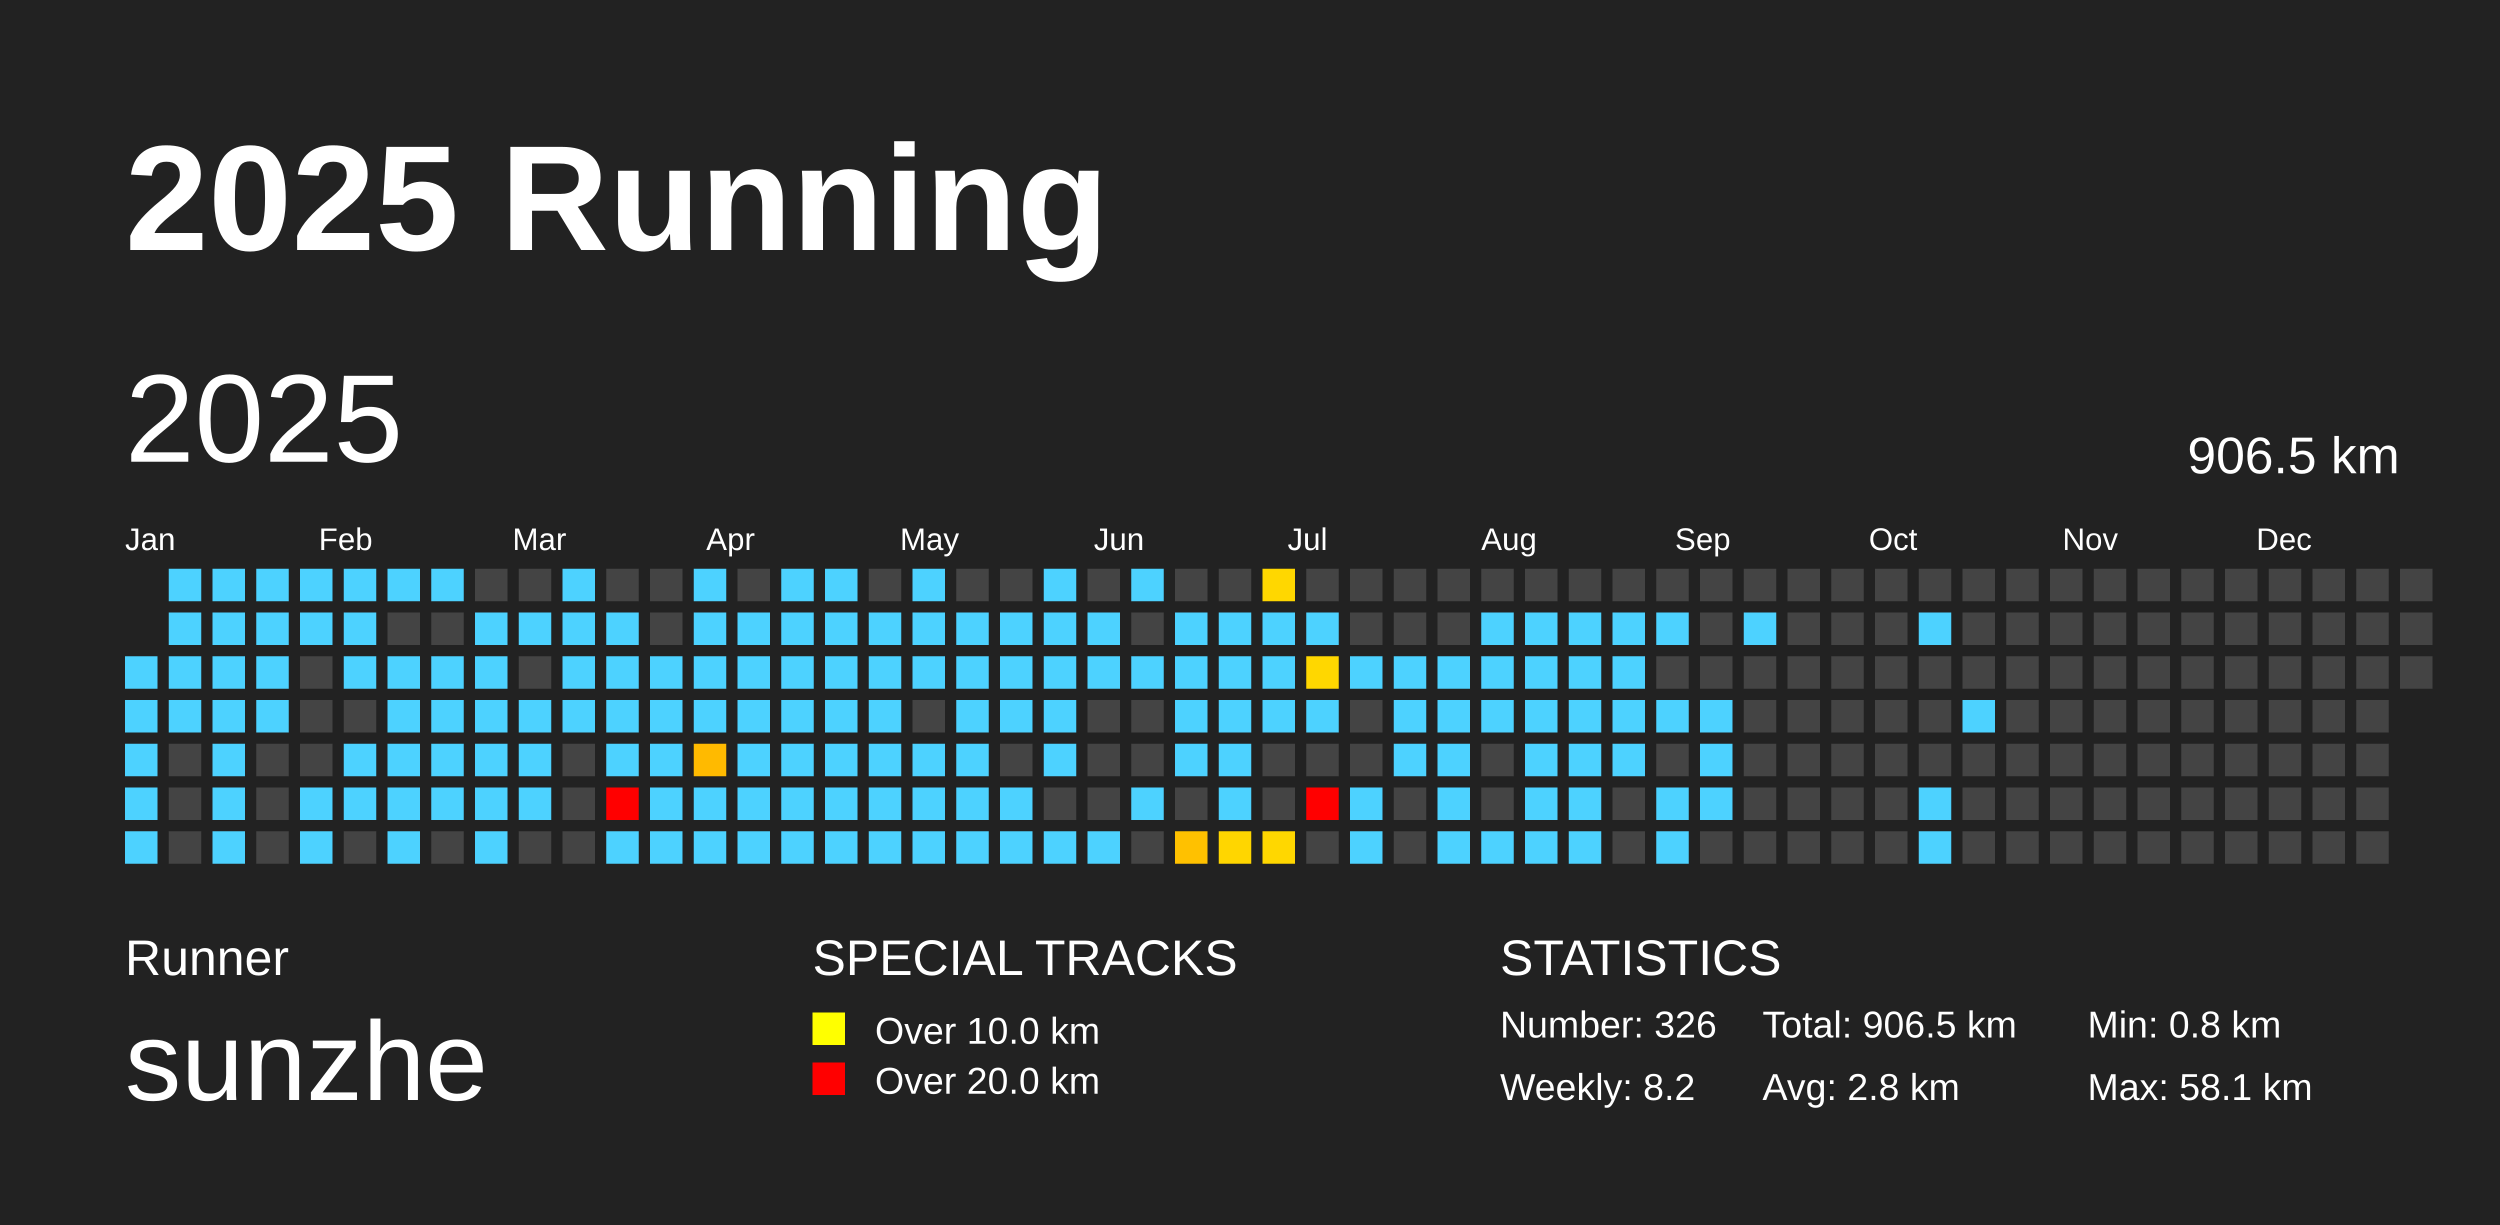
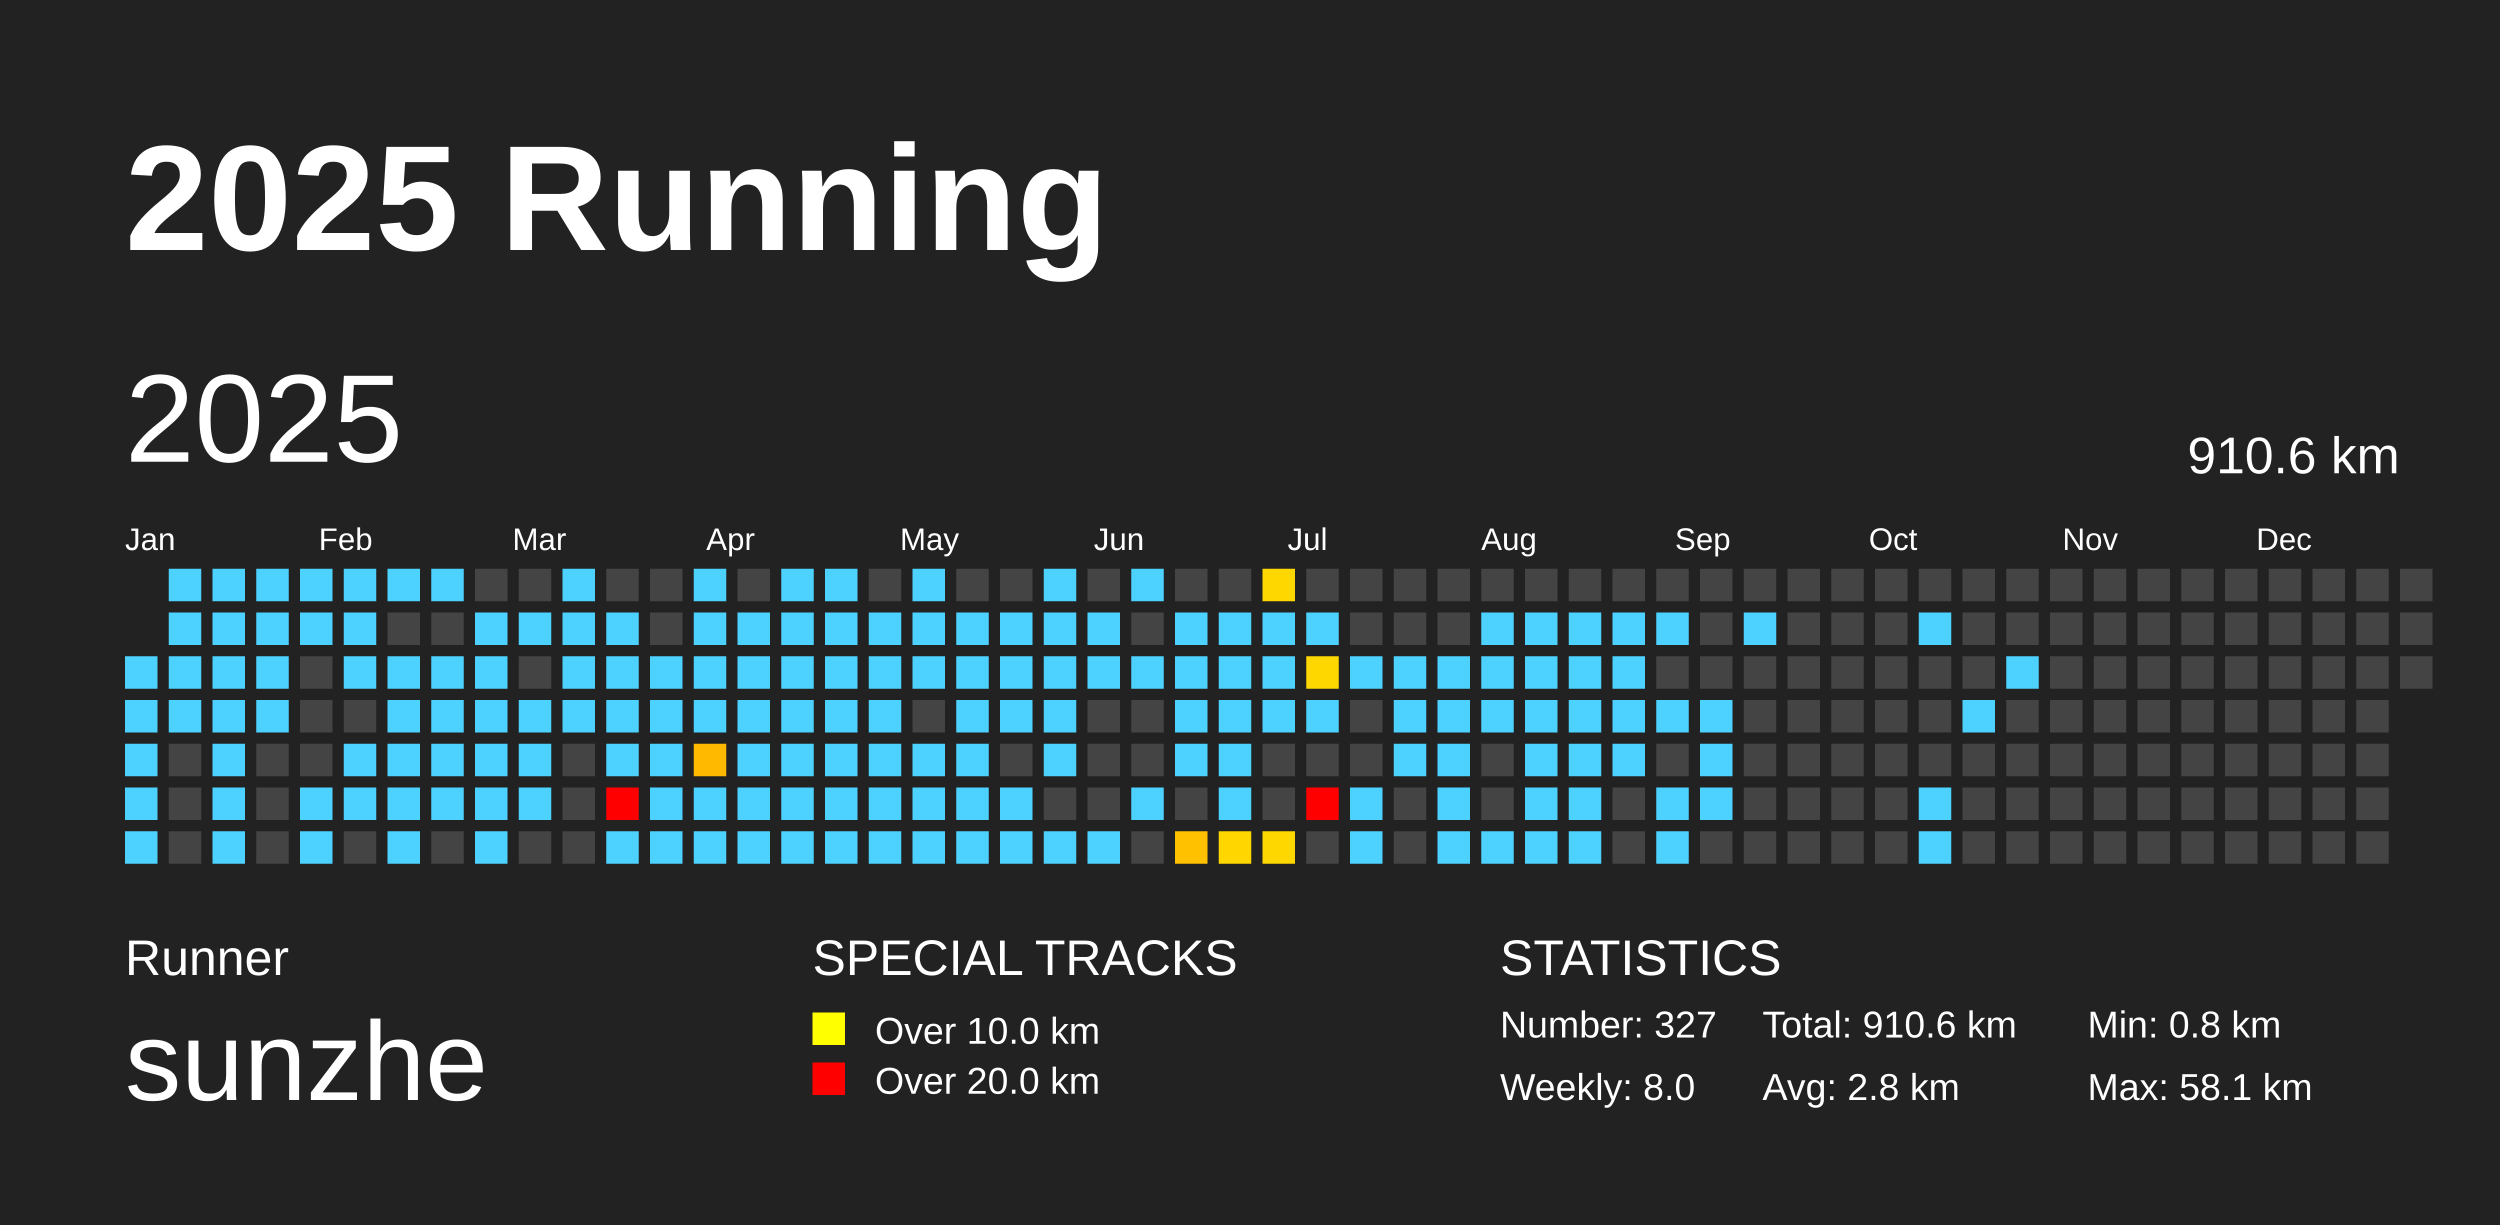
<svg xmlns="http://www.w3.org/2000/svg" baseProfile="full" height="98mm" version="1.1" viewBox="0,0,200,98" width="200mm">
  <defs />
  <rect fill="#222222" height="98" width="200" x="0" y="0" />
  <text fill="#FFFFFF" style="font-size:12px; font-family:Arial; font-weight:bold;" x="10" y="20">2025 Running</text>
  <text fill="#FFFFFF" style="font-size:4px; font-family:Arial" x="10" y="78">Runner</text>
  <text fill="#FFFFFF" style="font-size:9px; font-family:Arial" x="10" y="88">sunzhe</text>
  <text fill="#FFFFFF" style="font-size:4px; font-family:Arial" x="65" y="78">SPECIAL TRACKS</text>
  <rect fill="yellow" height="2.6" width="2.6" x="65" y="81" />
  <text fill="#FFFFFF" style="font-size:3px; font-family:Arial" x="70" y="83.5">Over 10.0 km</text>
  <rect fill="red" height="2.6" width="2.6" x="65" y="85" />
  <text fill="#FFFFFF" style="font-size:3px; font-family:Arial" x="70" y="87.5">Over 20.0 km</text>
  <text fill="#FFFFFF" style="font-size:4px; font-family:Arial" x="120" y="78">STATISTICS</text>
-   <text fill="#FFFFFF" style="font-size:3px; font-family:Arial" x="120" y="83">Number: 326</text>
-   <text fill="#FFFFFF" style="font-size:3px; font-family:Arial" x="120" y="88">Weekly: 8.2</text>
-   <text fill="#FFFFFF" style="font-size:3px; font-family:Arial" x="141" y="83">Total: 906.5 km</text>
+   <text fill="#FFFFFF" style="font-size:3px; font-family:Arial" x="120" y="83">Number: 327</text>
+   <text fill="#FFFFFF" style="font-size:3px; font-family:Arial" x="120" y="88">Weekly: 8.0</text>
+   <text fill="#FFFFFF" style="font-size:3px; font-family:Arial" x="141" y="83">Total: 910.6 km</text>
  <text fill="#FFFFFF" style="font-size:3px; font-family:Arial" x="141" y="88">Avg: 2.8 km</text>
  <text fill="#FFFFFF" style="font-size:3px; font-family:Arial" x="167" y="83">Min: 0.8 km</text>
  <text fill="#FFFFFF" style="font-size:3px; font-family:Arial" x="167" y="88">Max: 58.1 km</text>
  <text dominant-baseline="hanging" fill="#FFFFFF" style="font-size:10.0px; font-family:Arial;" x="10" y="30">2025</text>
-   <text dominant-baseline="hanging" fill="#FFFFFF" style="font-size:4.125px; font-family:Arial;" x="175" y="35">906.5 km</text>
+   <text dominant-baseline="hanging" fill="#FFFFFF" style="font-size:4.125px; font-family:Arial;" x="175" y="35">910.6 km</text>
  <text fill="#FFFFFF" style="font-size:2.5px; font-family:Arial" x="10.0" y="44">Jan</text>
  <text fill="#FFFFFF" style="font-size:2.5px; font-family:Arial" x="25.5" y="44">Feb</text>
  <text fill="#FFFFFF" style="font-size:2.5px; font-family:Arial" x="41.0" y="44">Mar</text>
  <text fill="#FFFFFF" style="font-size:2.5px; font-family:Arial" x="56.5" y="44">Apr</text>
  <text fill="#FFFFFF" style="font-size:2.5px; font-family:Arial" x="72.0" y="44">May</text>
  <text fill="#FFFFFF" style="font-size:2.5px; font-family:Arial" x="87.5" y="44">Jun</text>
  <text fill="#FFFFFF" style="font-size:2.5px; font-family:Arial" x="103.0" y="44">Jul</text>
  <text fill="#FFFFFF" style="font-size:2.5px; font-family:Arial" x="118.5" y="44">Aug</text>
  <text fill="#FFFFFF" style="font-size:2.5px; font-family:Arial" x="134.0" y="44">Sep</text>
  <text fill="#FFFFFF" style="font-size:2.5px; font-family:Arial" x="149.5" y="44">Oct</text>
  <text fill="#FFFFFF" style="font-size:2.5px; font-family:Arial" x="165.0" y="44">Nov</text>
  <text fill="#FFFFFF" style="font-size:2.5px; font-family:Arial" x="180.5" y="44">Dec</text>
  <rect fill="#4dd2ff" height="2.6" width="2.6" x="10.0" y="52.5" />
  <rect fill="#4dd2ff" height="2.6" width="2.6" x="10.0" y="56.0" />
  <rect fill="#4dd2ff" height="2.6" width="2.6" x="10.0" y="59.5" />
  <rect fill="#4dd2ff" height="2.6" width="2.6" x="10.0" y="63.0" />
  <rect fill="#4dd2ff" height="2.6" width="2.6" x="10.0" y="66.5" />
  <rect fill="#4dd2ff" height="2.6" width="2.6" x="13.5" y="45.5" />
  <rect fill="#4dd2ff" height="2.6" width="2.6" x="13.5" y="49.0" />
  <rect fill="#4dd2ff" height="2.6" width="2.6" x="13.5" y="52.5" />
  <rect fill="#4dd2ff" height="2.6" width="2.6" x="13.5" y="56.0" />
  <rect fill="#444444" height="2.6" width="2.6" x="13.5" y="59.5" />
  <rect fill="#444444" height="2.6" width="2.6" x="13.5" y="63.0" />
  <rect fill="#444444" height="2.6" width="2.6" x="13.5" y="66.5" />
  <rect fill="#4dd2ff" height="2.6" width="2.6" x="17.0" y="45.5" />
  <rect fill="#4dd2ff" height="2.6" width="2.6" x="17.0" y="49.0" />
  <rect fill="#4dd2ff" height="2.6" width="2.6" x="17.0" y="52.5" />
  <rect fill="#4dd2ff" height="2.6" width="2.6" x="17.0" y="56.0" />
  <rect fill="#4dd2ff" height="2.6" width="2.6" x="17.0" y="59.5" />
  <rect fill="#4dd2ff" height="2.6" width="2.6" x="17.0" y="63.0" />
  <rect fill="#4dd2ff" height="2.6" width="2.6" x="17.0" y="66.5" />
  <rect fill="#4dd2ff" height="2.6" width="2.6" x="20.5" y="45.5" />
  <rect fill="#4dd2ff" height="2.6" width="2.6" x="20.5" y="49.0" />
  <rect fill="#4dd2ff" height="2.6" width="2.6" x="20.5" y="52.5" />
  <rect fill="#4dd2ff" height="2.6" width="2.6" x="20.5" y="56.0" />
  <rect fill="#444444" height="2.6" width="2.6" x="20.5" y="59.5" />
  <rect fill="#444444" height="2.6" width="2.6" x="20.5" y="63.0" />
  <rect fill="#444444" height="2.6" width="2.6" x="20.5" y="66.5" />
  <rect fill="#4dd2ff" height="2.6" width="2.6" x="24.0" y="45.5" />
  <rect fill="#4dd2ff" height="2.6" width="2.6" x="24.0" y="49.0" />
  <rect fill="#444444" height="2.6" width="2.6" x="24.0" y="52.5" />
  <rect fill="#444444" height="2.6" width="2.6" x="24.0" y="56.0" />
  <rect fill="#444444" height="2.6" width="2.6" x="24.0" y="59.5" />
  <rect fill="#4dd2ff" height="2.6" width="2.6" x="24.0" y="63.0" />
  <rect fill="#4dd2ff" height="2.6" width="2.6" x="24.0" y="66.5" />
  <rect fill="#4dd2ff" height="2.6" width="2.6" x="27.5" y="45.5" />
  <rect fill="#4dd2ff" height="2.6" width="2.6" x="27.5" y="49.0" />
  <rect fill="#4dd2ff" height="2.6" width="2.6" x="27.5" y="52.5" />
  <rect fill="#444444" height="2.6" width="2.6" x="27.5" y="56.0" />
  <rect fill="#4dd2ff" height="2.6" width="2.6" x="27.5" y="59.5" />
  <rect fill="#4dd2ff" height="2.6" width="2.6" x="27.5" y="63.0" />
  <rect fill="#444444" height="2.6" width="2.6" x="27.5" y="66.5" />
  <rect fill="#4dd2ff" height="2.6" width="2.6" x="31.0" y="45.5" />
  <rect fill="#444444" height="2.6" width="2.6" x="31.0" y="49.0" />
  <rect fill="#4dd2ff" height="2.6" width="2.6" x="31.0" y="52.5" />
  <rect fill="#4dd2ff" height="2.6" width="2.6" x="31.0" y="56.0" />
  <rect fill="#4dd2ff" height="2.6" width="2.6" x="31.0" y="59.5" />
  <rect fill="#4dd2ff" height="2.6" width="2.6" x="31.0" y="63.0" />
  <rect fill="#4dd2ff" height="2.6" width="2.6" x="31.0" y="66.5" />
  <rect fill="#4dd2ff" height="2.6" width="2.6" x="34.5" y="45.5" />
  <rect fill="#444444" height="2.6" width="2.6" x="34.5" y="49.0" />
  <rect fill="#4dd2ff" height="2.6" width="2.6" x="34.5" y="52.5" />
  <rect fill="#4dd2ff" height="2.6" width="2.6" x="34.5" y="56.0" />
  <rect fill="#4dd2ff" height="2.6" width="2.6" x="34.5" y="59.5" />
  <rect fill="#4dd2ff" height="2.6" width="2.6" x="34.5" y="63.0" />
  <rect fill="#444444" height="2.6" width="2.6" x="34.5" y="66.5" />
  <rect fill="#444444" height="2.6" width="2.6" x="38.0" y="45.5" />
  <rect fill="#4dd2ff" height="2.6" width="2.6" x="38.0" y="49.0" />
  <rect fill="#4dd2ff" height="2.6" width="2.6" x="38.0" y="52.5" />
  <rect fill="#4dd2ff" height="2.6" width="2.6" x="38.0" y="56.0" />
  <rect fill="#4dd2ff" height="2.6" width="2.6" x="38.0" y="59.5" />
  <rect fill="#4dd2ff" height="2.6" width="2.6" x="38.0" y="63.0" />
  <rect fill="#4dd2ff" height="2.6" width="2.6" x="38.0" y="66.5" />
  <rect fill="#444444" height="2.6" width="2.6" x="41.5" y="45.5" />
  <rect fill="#4dd2ff" height="2.6" width="2.6" x="41.5" y="49.0" />
  <rect fill="#444444" height="2.6" width="2.6" x="41.5" y="52.5" />
  <rect fill="#4dd2ff" height="2.6" width="2.6" x="41.5" y="56.0" />
  <rect fill="#4dd2ff" height="2.6" width="2.6" x="41.5" y="59.5" />
  <rect fill="#4dd2ff" height="2.6" width="2.6" x="41.5" y="63.0" />
  <rect fill="#444444" height="2.6" width="2.6" x="41.5" y="66.5" />
  <rect fill="#4dd2ff" height="2.6" width="2.6" x="45.0" y="45.5" />
  <rect fill="#4dd2ff" height="2.6" width="2.6" x="45.0" y="49.0" />
  <rect fill="#4dd2ff" height="2.6" width="2.6" x="45.0" y="52.5" />
  <rect fill="#4dd2ff" height="2.6" width="2.6" x="45.0" y="56.0" />
  <rect fill="#444444" height="2.6" width="2.6" x="45.0" y="59.5" />
  <rect fill="#444444" height="2.6" width="2.6" x="45.0" y="63.0" />
  <rect fill="#444444" height="2.6" width="2.6" x="45.0" y="66.5" />
  <rect fill="#444444" height="2.6" width="2.6" x="48.5" y="45.5" />
  <rect fill="#4dd2ff" height="2.6" width="2.6" x="48.5" y="49.0" />
  <rect fill="#4dd2ff" height="2.6" width="2.6" x="48.5" y="52.5" />
  <rect fill="#4dd2ff" height="2.6" width="2.6" x="48.5" y="56.0" />
  <rect fill="#4dd2ff" height="2.6" width="2.6" x="48.5" y="59.5" />
  <rect fill="red" height="2.6" width="2.6" x="48.5" y="63.0" />
  <rect fill="#4dd2ff" height="2.6" width="2.6" x="48.5" y="66.5" />
  <rect fill="#444444" height="2.6" width="2.6" x="52.0" y="45.5" />
  <rect fill="#444444" height="2.6" width="2.6" x="52.0" y="49.0" />
  <rect fill="#4dd2ff" height="2.6" width="2.6" x="52.0" y="52.5" />
  <rect fill="#4dd2ff" height="2.6" width="2.6" x="52.0" y="56.0" />
  <rect fill="#4dd2ff" height="2.6" width="2.6" x="52.0" y="59.5" />
  <rect fill="#4dd2ff" height="2.6" width="2.6" x="52.0" y="63.0" />
  <rect fill="#4dd2ff" height="2.6" width="2.6" x="52.0" y="66.5" />
  <rect fill="#4dd2ff" height="2.6" width="2.6" x="55.5" y="45.5" />
  <rect fill="#4dd2ff" height="2.6" width="2.6" x="55.5" y="49.0" />
  <rect fill="#4dd2ff" height="2.6" width="2.6" x="55.5" y="52.5" />
  <rect fill="#4dd2ff" height="2.6" width="2.6" x="55.5" y="56.0" />
  <rect fill="#ffba00" height="2.6" width="2.6" x="55.5" y="59.5" />
  <rect fill="#4dd2ff" height="2.6" width="2.6" x="55.5" y="63.0" />
  <rect fill="#4dd2ff" height="2.6" width="2.6" x="55.5" y="66.5" />
  <rect fill="#444444" height="2.6" width="2.6" x="59.0" y="45.5" />
  <rect fill="#4dd2ff" height="2.6" width="2.6" x="59.0" y="49.0" />
  <rect fill="#4dd2ff" height="2.6" width="2.6" x="59.0" y="52.5" />
  <rect fill="#4dd2ff" height="2.6" width="2.6" x="59.0" y="56.0" />
  <rect fill="#4dd2ff" height="2.6" width="2.6" x="59.0" y="59.5" />
  <rect fill="#4dd2ff" height="2.6" width="2.6" x="59.0" y="63.0" />
  <rect fill="#4dd2ff" height="2.6" width="2.6" x="59.0" y="66.5" />
  <rect fill="#4dd2ff" height="2.6" width="2.6" x="62.5" y="45.5" />
  <rect fill="#4dd2ff" height="2.6" width="2.6" x="62.5" y="49.0" />
  <rect fill="#4dd2ff" height="2.6" width="2.6" x="62.5" y="52.5" />
  <rect fill="#4dd2ff" height="2.6" width="2.6" x="62.5" y="56.0" />
  <rect fill="#4dd2ff" height="2.6" width="2.6" x="62.5" y="59.5" />
  <rect fill="#4dd2ff" height="2.6" width="2.6" x="62.5" y="63.0" />
  <rect fill="#4dd2ff" height="2.6" width="2.6" x="62.5" y="66.5" />
  <rect fill="#4dd2ff" height="2.6" width="2.6" x="66.0" y="45.5" />
  <rect fill="#4dd2ff" height="2.6" width="2.6" x="66.0" y="49.0" />
  <rect fill="#4dd2ff" height="2.6" width="2.6" x="66.0" y="52.5" />
  <rect fill="#4dd2ff" height="2.6" width="2.6" x="66.0" y="56.0" />
  <rect fill="#4dd2ff" height="2.6" width="2.6" x="66.0" y="59.5" />
  <rect fill="#4dd2ff" height="2.6" width="2.6" x="66.0" y="63.0" />
  <rect fill="#4dd2ff" height="2.6" width="2.6" x="66.0" y="66.5" />
  <rect fill="#444444" height="2.6" width="2.6" x="69.5" y="45.5" />
  <rect fill="#4dd2ff" height="2.6" width="2.6" x="69.5" y="49.0" />
  <rect fill="#4dd2ff" height="2.6" width="2.6" x="69.5" y="52.5" />
  <rect fill="#4dd2ff" height="2.6" width="2.6" x="69.5" y="56.0" />
  <rect fill="#4dd2ff" height="2.6" width="2.6" x="69.5" y="59.5" />
  <rect fill="#4dd2ff" height="2.6" width="2.6" x="69.5" y="63.0" />
  <rect fill="#4dd2ff" height="2.6" width="2.6" x="69.5" y="66.5" />
  <rect fill="#4dd2ff" height="2.6" width="2.6" x="73.0" y="45.5" />
  <rect fill="#4dd2ff" height="2.6" width="2.6" x="73.0" y="49.0" />
  <rect fill="#4dd2ff" height="2.6" width="2.6" x="73.0" y="52.5" />
  <rect fill="#444444" height="2.6" width="2.6" x="73.0" y="56.0" />
  <rect fill="#4dd2ff" height="2.6" width="2.6" x="73.0" y="59.5" />
  <rect fill="#4dd2ff" height="2.6" width="2.6" x="73.0" y="63.0" />
  <rect fill="#4dd2ff" height="2.6" width="2.6" x="73.0" y="66.5" />
  <rect fill="#444444" height="2.6" width="2.6" x="76.5" y="45.5" />
  <rect fill="#4dd2ff" height="2.6" width="2.6" x="76.5" y="49.0" />
  <rect fill="#4dd2ff" height="2.6" width="2.6" x="76.5" y="52.5" />
  <rect fill="#4dd2ff" height="2.6" width="2.6" x="76.5" y="56.0" />
  <rect fill="#4dd2ff" height="2.6" width="2.6" x="76.5" y="59.5" />
  <rect fill="#4dd2ff" height="2.6" width="2.6" x="76.5" y="63.0" />
  <rect fill="#4dd2ff" height="2.6" width="2.6" x="76.5" y="66.5" />
  <rect fill="#444444" height="2.6" width="2.6" x="80.0" y="45.5" />
  <rect fill="#4dd2ff" height="2.6" width="2.6" x="80.0" y="49.0" />
  <rect fill="#4dd2ff" height="2.6" width="2.6" x="80.0" y="52.5" />
  <rect fill="#4dd2ff" height="2.6" width="2.6" x="80.0" y="56.0" />
  <rect fill="#444444" height="2.6" width="2.6" x="80.0" y="59.5" />
  <rect fill="#4dd2ff" height="2.6" width="2.6" x="80.0" y="63.0" />
  <rect fill="#4dd2ff" height="2.6" width="2.6" x="80.0" y="66.5" />
  <rect fill="#4dd2ff" height="2.6" width="2.6" x="83.5" y="45.5" />
  <rect fill="#4dd2ff" height="2.6" width="2.6" x="83.5" y="49.0" />
  <rect fill="#4dd2ff" height="2.6" width="2.6" x="83.5" y="52.5" />
  <rect fill="#4dd2ff" height="2.6" width="2.6" x="83.5" y="56.0" />
  <rect fill="#4dd2ff" height="2.6" width="2.6" x="83.5" y="59.5" />
  <rect fill="#444444" height="2.6" width="2.6" x="83.5" y="63.0" />
  <rect fill="#4dd2ff" height="2.6" width="2.6" x="83.5" y="66.5" />
  <rect fill="#444444" height="2.6" width="2.6" x="87.0" y="45.5" />
  <rect fill="#4dd2ff" height="2.6" width="2.6" x="87.0" y="49.0" />
  <rect fill="#4dd2ff" height="2.6" width="2.6" x="87.0" y="52.5" />
  <rect fill="#444444" height="2.6" width="2.6" x="87.0" y="56.0" />
  <rect fill="#444444" height="2.6" width="2.6" x="87.0" y="59.5" />
  <rect fill="#444444" height="2.6" width="2.6" x="87.0" y="63.0" />
  <rect fill="#4dd2ff" height="2.6" width="2.6" x="87.0" y="66.5" />
  <rect fill="#4dd2ff" height="2.6" width="2.6" x="90.5" y="45.5" />
  <rect fill="#444444" height="2.6" width="2.6" x="90.5" y="49.0" />
  <rect fill="#4dd2ff" height="2.6" width="2.6" x="90.5" y="52.5" />
  <rect fill="#444444" height="2.6" width="2.6" x="90.5" y="56.0" />
  <rect fill="#444444" height="2.6" width="2.6" x="90.5" y="59.5" />
  <rect fill="#4dd2ff" height="2.6" width="2.6" x="90.5" y="63.0" />
  <rect fill="#444444" height="2.6" width="2.6" x="90.5" y="66.5" />
  <rect fill="#444444" height="2.6" width="2.6" x="94.0" y="45.5" />
  <rect fill="#4dd2ff" height="2.6" width="2.6" x="94.0" y="49.0" />
  <rect fill="#4dd2ff" height="2.6" width="2.6" x="94.0" y="52.5" />
  <rect fill="#4dd2ff" height="2.6" width="2.6" x="94.0" y="56.0" />
  <rect fill="#4dd2ff" height="2.6" width="2.6" x="94.0" y="59.5" />
  <rect fill="#444444" height="2.6" width="2.6" x="94.0" y="63.0" />
  <rect fill="#ffc100" height="2.6" width="2.6" x="94.0" y="66.5" />
  <rect fill="#444444" height="2.6" width="2.6" x="97.5" y="45.5" />
  <rect fill="#4dd2ff" height="2.6" width="2.6" x="97.5" y="49.0" />
  <rect fill="#4dd2ff" height="2.6" width="2.6" x="97.5" y="52.5" />
  <rect fill="#4dd2ff" height="2.6" width="2.6" x="97.5" y="56.0" />
  <rect fill="#4dd2ff" height="2.6" width="2.6" x="97.5" y="59.5" />
  <rect fill="#4dd2ff" height="2.6" width="2.6" x="97.5" y="63.0" />
  <rect fill="#ffd600" height="2.6" width="2.6" x="97.5" y="66.5" />
  <rect fill="#ffd700" height="2.6" width="2.6" x="101.0" y="45.5" />
  <rect fill="#4dd2ff" height="2.6" width="2.6" x="101.0" y="49.0" />
  <rect fill="#4dd2ff" height="2.6" width="2.6" x="101.0" y="52.5" />
  <rect fill="#4dd2ff" height="2.6" width="2.6" x="101.0" y="56.0" />
  <rect fill="#444444" height="2.6" width="2.6" x="101.0" y="59.5" />
  <rect fill="#444444" height="2.6" width="2.6" x="101.0" y="63.0" />
  <rect fill="#ffd700" height="2.6" width="2.6" x="101.0" y="66.5" />
  <rect fill="#444444" height="2.6" width="2.6" x="104.5" y="45.5" />
  <rect fill="#4dd2ff" height="2.6" width="2.6" x="104.5" y="49.0" />
  <rect fill="#ffd700" height="2.6" width="2.6" x="104.5" y="52.5" />
  <rect fill="#4dd2ff" height="2.6" width="2.6" x="104.5" y="56.0" />
  <rect fill="#444444" height="2.6" width="2.6" x="104.5" y="59.5" />
  <rect fill="red" height="2.6" width="2.6" x="104.5" y="63.0" />
  <rect fill="#444444" height="2.6" width="2.6" x="104.5" y="66.5" />
  <rect fill="#444444" height="2.6" width="2.6" x="108.0" y="45.5" />
  <rect fill="#444444" height="2.6" width="2.6" x="108.0" y="49.0" />
  <rect fill="#4dd2ff" height="2.6" width="2.6" x="108.0" y="52.5" />
  <rect fill="#444444" height="2.6" width="2.6" x="108.0" y="56.0" />
  <rect fill="#444444" height="2.6" width="2.6" x="108.0" y="59.5" />
  <rect fill="#4dd2ff" height="2.6" width="2.6" x="108.0" y="63.0" />
  <rect fill="#4dd2ff" height="2.6" width="2.6" x="108.0" y="66.5" />
  <rect fill="#444444" height="2.6" width="2.6" x="111.5" y="45.5" />
  <rect fill="#444444" height="2.6" width="2.6" x="111.5" y="49.0" />
  <rect fill="#4dd2ff" height="2.6" width="2.6" x="111.5" y="52.5" />
  <rect fill="#4dd2ff" height="2.6" width="2.6" x="111.5" y="56.0" />
  <rect fill="#4dd2ff" height="2.6" width="2.6" x="111.5" y="59.5" />
  <rect fill="#444444" height="2.6" width="2.6" x="111.5" y="63.0" />
  <rect fill="#444444" height="2.6" width="2.6" x="111.5" y="66.5" />
  <rect fill="#444444" height="2.6" width="2.6" x="115.0" y="45.5" />
  <rect fill="#444444" height="2.6" width="2.6" x="115.0" y="49.0" />
  <rect fill="#4dd2ff" height="2.6" width="2.6" x="115.0" y="52.5" />
  <rect fill="#4dd2ff" height="2.6" width="2.6" x="115.0" y="56.0" />
  <rect fill="#4dd2ff" height="2.6" width="2.6" x="115.0" y="59.5" />
  <rect fill="#4dd2ff" height="2.6" width="2.6" x="115.0" y="63.0" />
  <rect fill="#4dd2ff" height="2.6" width="2.6" x="115.0" y="66.5" />
  <rect fill="#444444" height="2.6" width="2.6" x="118.5" y="45.5" />
  <rect fill="#4dd2ff" height="2.6" width="2.6" x="118.5" y="49.0" />
  <rect fill="#4dd2ff" height="2.6" width="2.6" x="118.5" y="52.5" />
  <rect fill="#4dd2ff" height="2.6" width="2.6" x="118.5" y="56.0" />
  <rect fill="#444444" height="2.6" width="2.6" x="118.5" y="59.5" />
  <rect fill="#444444" height="2.6" width="2.6" x="118.5" y="63.0" />
  <rect fill="#4dd2ff" height="2.6" width="2.6" x="118.5" y="66.5" />
  <rect fill="#444444" height="2.6" width="2.6" x="122.0" y="45.5" />
  <rect fill="#4dd2ff" height="2.6" width="2.6" x="122.0" y="49.0" />
  <rect fill="#4dd2ff" height="2.6" width="2.6" x="122.0" y="52.5" />
  <rect fill="#4dd2ff" height="2.6" width="2.6" x="122.0" y="56.0" />
  <rect fill="#4dd2ff" height="2.6" width="2.6" x="122.0" y="59.5" />
  <rect fill="#4dd2ff" height="2.6" width="2.6" x="122.0" y="63.0" />
  <rect fill="#4dd2ff" height="2.6" width="2.6" x="122.0" y="66.5" />
  <rect fill="#444444" height="2.6" width="2.6" x="125.5" y="45.5" />
  <rect fill="#4dd2ff" height="2.6" width="2.6" x="125.5" y="49.0" />
  <rect fill="#4dd2ff" height="2.6" width="2.6" x="125.5" y="52.5" />
  <rect fill="#4dd2ff" height="2.6" width="2.6" x="125.5" y="56.0" />
  <rect fill="#4dd2ff" height="2.6" width="2.6" x="125.5" y="59.5" />
  <rect fill="#4dd2ff" height="2.6" width="2.6" x="125.5" y="63.0" />
  <rect fill="#4dd2ff" height="2.6" width="2.6" x="125.5" y="66.5" />
  <rect fill="#444444" height="2.6" width="2.6" x="129.0" y="45.5" />
  <rect fill="#4dd2ff" height="2.6" width="2.6" x="129.0" y="49.0" />
  <rect fill="#4dd2ff" height="2.6" width="2.6" x="129.0" y="52.5" />
  <rect fill="#4dd2ff" height="2.6" width="2.6" x="129.0" y="56.0" />
  <rect fill="#4dd2ff" height="2.6" width="2.6" x="129.0" y="59.5" />
  <rect fill="#444444" height="2.6" width="2.6" x="129.0" y="63.0" />
  <rect fill="#444444" height="2.6" width="2.6" x="129.0" y="66.5" />
  <rect fill="#444444" height="2.6" width="2.6" x="132.5" y="45.5" />
  <rect fill="#4dd2ff" height="2.6" width="2.6" x="132.5" y="49.0" />
  <rect fill="#444444" height="2.6" width="2.6" x="132.5" y="52.5" />
  <rect fill="#4dd2ff" height="2.6" width="2.6" x="132.5" y="56.0" />
  <rect fill="#444444" height="2.6" width="2.6" x="132.5" y="59.5" />
  <rect fill="#4dd2ff" height="2.6" width="2.6" x="132.5" y="63.0" />
  <rect fill="#4dd2ff" height="2.6" width="2.6" x="132.5" y="66.5" />
  <rect fill="#444444" height="2.6" width="2.6" x="136.0" y="45.5" />
  <rect fill="#444444" height="2.6" width="2.6" x="136.0" y="49.0" />
  <rect fill="#444444" height="2.6" width="2.6" x="136.0" y="52.5" />
  <rect fill="#4dd2ff" height="2.6" width="2.6" x="136.0" y="56.0" />
  <rect fill="#4dd2ff" height="2.6" width="2.6" x="136.0" y="59.5" />
  <rect fill="#4dd2ff" height="2.6" width="2.6" x="136.0" y="63.0" />
  <rect fill="#444444" height="2.6" width="2.6" x="136.0" y="66.5" />
  <rect fill="#444444" height="2.6" width="2.6" x="139.5" y="45.5" />
  <rect fill="#4dd2ff" height="2.6" width="2.6" x="139.5" y="49.0" />
  <rect fill="#444444" height="2.6" width="2.6" x="139.5" y="52.5" />
  <rect fill="#444444" height="2.6" width="2.6" x="139.5" y="56.0" />
  <rect fill="#444444" height="2.6" width="2.6" x="139.5" y="59.5" />
  <rect fill="#444444" height="2.6" width="2.6" x="139.5" y="63.0" />
  <rect fill="#444444" height="2.6" width="2.6" x="139.5" y="66.5" />
  <rect fill="#444444" height="2.6" width="2.6" x="143.0" y="45.5" />
  <rect fill="#444444" height="2.6" width="2.6" x="143.0" y="49.0" />
  <rect fill="#444444" height="2.6" width="2.6" x="143.0" y="52.5" />
  <rect fill="#444444" height="2.6" width="2.6" x="143.0" y="56.0" />
  <rect fill="#444444" height="2.6" width="2.6" x="143.0" y="59.5" />
  <rect fill="#444444" height="2.6" width="2.6" x="143.0" y="63.0" />
  <rect fill="#444444" height="2.6" width="2.6" x="143.0" y="66.5" />
  <rect fill="#444444" height="2.6" width="2.6" x="146.5" y="45.5" />
  <rect fill="#444444" height="2.6" width="2.6" x="146.5" y="49.0" />
  <rect fill="#444444" height="2.6" width="2.6" x="146.5" y="52.5" />
  <rect fill="#444444" height="2.6" width="2.6" x="146.5" y="56.0" />
  <rect fill="#444444" height="2.6" width="2.6" x="146.5" y="59.5" />
  <rect fill="#444444" height="2.6" width="2.6" x="146.5" y="63.0" />
  <rect fill="#444444" height="2.6" width="2.6" x="146.5" y="66.5" />
  <rect fill="#444444" height="2.6" width="2.6" x="150.0" y="45.5" />
  <rect fill="#444444" height="2.6" width="2.6" x="150.0" y="49.0" />
  <rect fill="#444444" height="2.6" width="2.6" x="150.0" y="52.5" />
  <rect fill="#444444" height="2.6" width="2.6" x="150.0" y="56.0" />
  <rect fill="#444444" height="2.6" width="2.6" x="150.0" y="59.5" />
  <rect fill="#444444" height="2.6" width="2.6" x="150.0" y="63.0" />
  <rect fill="#444444" height="2.6" width="2.6" x="150.0" y="66.5" />
  <rect fill="#444444" height="2.6" width="2.6" x="153.5" y="45.5" />
  <rect fill="#4dd2ff" height="2.6" width="2.6" x="153.5" y="49.0" />
  <rect fill="#444444" height="2.6" width="2.6" x="153.5" y="52.5" />
  <rect fill="#444444" height="2.6" width="2.6" x="153.5" y="56.0" />
  <rect fill="#444444" height="2.6" width="2.6" x="153.5" y="59.5" />
  <rect fill="#4dd2ff" height="2.6" width="2.6" x="153.5" y="63.0" />
  <rect fill="#4dd2ff" height="2.6" width="2.6" x="153.5" y="66.5" />
  <rect fill="#444444" height="2.6" width="2.6" x="157.0" y="45.5" />
  <rect fill="#444444" height="2.6" width="2.6" x="157.0" y="49.0" />
  <rect fill="#444444" height="2.6" width="2.6" x="157.0" y="52.5" />
  <rect fill="#4dd2ff" height="2.6" width="2.6" x="157.0" y="56.0" />
  <rect fill="#444444" height="2.6" width="2.6" x="157.0" y="59.5" />
  <rect fill="#444444" height="2.6" width="2.6" x="157.0" y="63.0" />
  <rect fill="#444444" height="2.6" width="2.6" x="157.0" y="66.5" />
  <rect fill="#444444" height="2.6" width="2.6" x="160.5" y="45.5" />
  <rect fill="#444444" height="2.6" width="2.6" x="160.5" y="49.0" />
-   <rect fill="#444444" height="2.6" width="2.6" x="160.5" y="52.5" />
+   <rect fill="#4dd2ff" height="2.6" width="2.6" x="160.5" y="52.5" />
  <rect fill="#444444" height="2.6" width="2.6" x="160.5" y="56.0" />
  <rect fill="#444444" height="2.6" width="2.6" x="160.5" y="59.5" />
  <rect fill="#444444" height="2.6" width="2.6" x="160.5" y="63.0" />
  <rect fill="#444444" height="2.6" width="2.6" x="160.5" y="66.5" />
  <rect fill="#444444" height="2.6" width="2.6" x="164.0" y="45.5" />
  <rect fill="#444444" height="2.6" width="2.6" x="164.0" y="49.0" />
  <rect fill="#444444" height="2.6" width="2.6" x="164.0" y="52.5" />
  <rect fill="#444444" height="2.6" width="2.6" x="164.0" y="56.0" />
  <rect fill="#444444" height="2.6" width="2.6" x="164.0" y="59.5" />
  <rect fill="#444444" height="2.6" width="2.6" x="164.0" y="63.0" />
  <rect fill="#444444" height="2.6" width="2.6" x="164.0" y="66.5" />
  <rect fill="#444444" height="2.6" width="2.6" x="167.5" y="45.5" />
  <rect fill="#444444" height="2.6" width="2.6" x="167.5" y="49.0" />
  <rect fill="#444444" height="2.6" width="2.6" x="167.5" y="52.5" />
  <rect fill="#444444" height="2.6" width="2.6" x="167.5" y="56.0" />
  <rect fill="#444444" height="2.6" width="2.6" x="167.5" y="59.5" />
  <rect fill="#444444" height="2.6" width="2.6" x="167.5" y="63.0" />
  <rect fill="#444444" height="2.6" width="2.6" x="167.5" y="66.5" />
  <rect fill="#444444" height="2.6" width="2.6" x="171.0" y="45.5" />
  <rect fill="#444444" height="2.6" width="2.6" x="171.0" y="49.0" />
  <rect fill="#444444" height="2.6" width="2.6" x="171.0" y="52.5" />
  <rect fill="#444444" height="2.6" width="2.6" x="171.0" y="56.0" />
  <rect fill="#444444" height="2.6" width="2.6" x="171.0" y="59.5" />
  <rect fill="#444444" height="2.6" width="2.6" x="171.0" y="63.0" />
  <rect fill="#444444" height="2.6" width="2.6" x="171.0" y="66.5" />
  <rect fill="#444444" height="2.6" width="2.6" x="174.5" y="45.5" />
  <rect fill="#444444" height="2.6" width="2.6" x="174.5" y="49.0" />
  <rect fill="#444444" height="2.6" width="2.6" x="174.5" y="52.5" />
  <rect fill="#444444" height="2.6" width="2.6" x="174.5" y="56.0" />
  <rect fill="#444444" height="2.6" width="2.6" x="174.5" y="59.5" />
  <rect fill="#444444" height="2.6" width="2.6" x="174.5" y="63.0" />
  <rect fill="#444444" height="2.6" width="2.6" x="174.5" y="66.5" />
  <rect fill="#444444" height="2.6" width="2.6" x="178.0" y="45.5" />
  <rect fill="#444444" height="2.6" width="2.6" x="178.0" y="49.0" />
  <rect fill="#444444" height="2.6" width="2.6" x="178.0" y="52.5" />
  <rect fill="#444444" height="2.6" width="2.6" x="178.0" y="56.0" />
  <rect fill="#444444" height="2.6" width="2.6" x="178.0" y="59.5" />
  <rect fill="#444444" height="2.6" width="2.6" x="178.0" y="63.0" />
  <rect fill="#444444" height="2.6" width="2.6" x="178.0" y="66.5" />
  <rect fill="#444444" height="2.6" width="2.6" x="181.5" y="45.5" />
  <rect fill="#444444" height="2.6" width="2.6" x="181.5" y="49.0" />
  <rect fill="#444444" height="2.6" width="2.6" x="181.5" y="52.5" />
  <rect fill="#444444" height="2.6" width="2.6" x="181.5" y="56.0" />
  <rect fill="#444444" height="2.6" width="2.6" x="181.5" y="59.5" />
  <rect fill="#444444" height="2.6" width="2.6" x="181.5" y="63.0" />
  <rect fill="#444444" height="2.6" width="2.6" x="181.5" y="66.5" />
  <rect fill="#444444" height="2.6" width="2.6" x="185.0" y="45.5" />
  <rect fill="#444444" height="2.6" width="2.6" x="185.0" y="49.0" />
  <rect fill="#444444" height="2.6" width="2.6" x="185.0" y="52.5" />
  <rect fill="#444444" height="2.6" width="2.6" x="185.0" y="56.0" />
  <rect fill="#444444" height="2.6" width="2.6" x="185.0" y="59.5" />
  <rect fill="#444444" height="2.6" width="2.6" x="185.0" y="63.0" />
  <rect fill="#444444" height="2.6" width="2.6" x="185.0" y="66.5" />
  <rect fill="#444444" height="2.6" width="2.6" x="188.5" y="45.5" />
  <rect fill="#444444" height="2.6" width="2.6" x="188.5" y="49.0" />
  <rect fill="#444444" height="2.6" width="2.6" x="188.5" y="52.5" />
  <rect fill="#444444" height="2.6" width="2.6" x="188.5" y="56.0" />
  <rect fill="#444444" height="2.6" width="2.6" x="188.5" y="59.5" />
  <rect fill="#444444" height="2.6" width="2.6" x="188.5" y="63.0" />
  <rect fill="#444444" height="2.6" width="2.6" x="188.5" y="66.5" />
  <rect fill="#444444" height="2.6" width="2.6" x="192.0" y="45.5" />
  <rect fill="#444444" height="2.6" width="2.6" x="192.0" y="49.0" />
  <rect fill="#444444" height="2.6" width="2.6" x="192.0" y="52.5" />
</svg>
